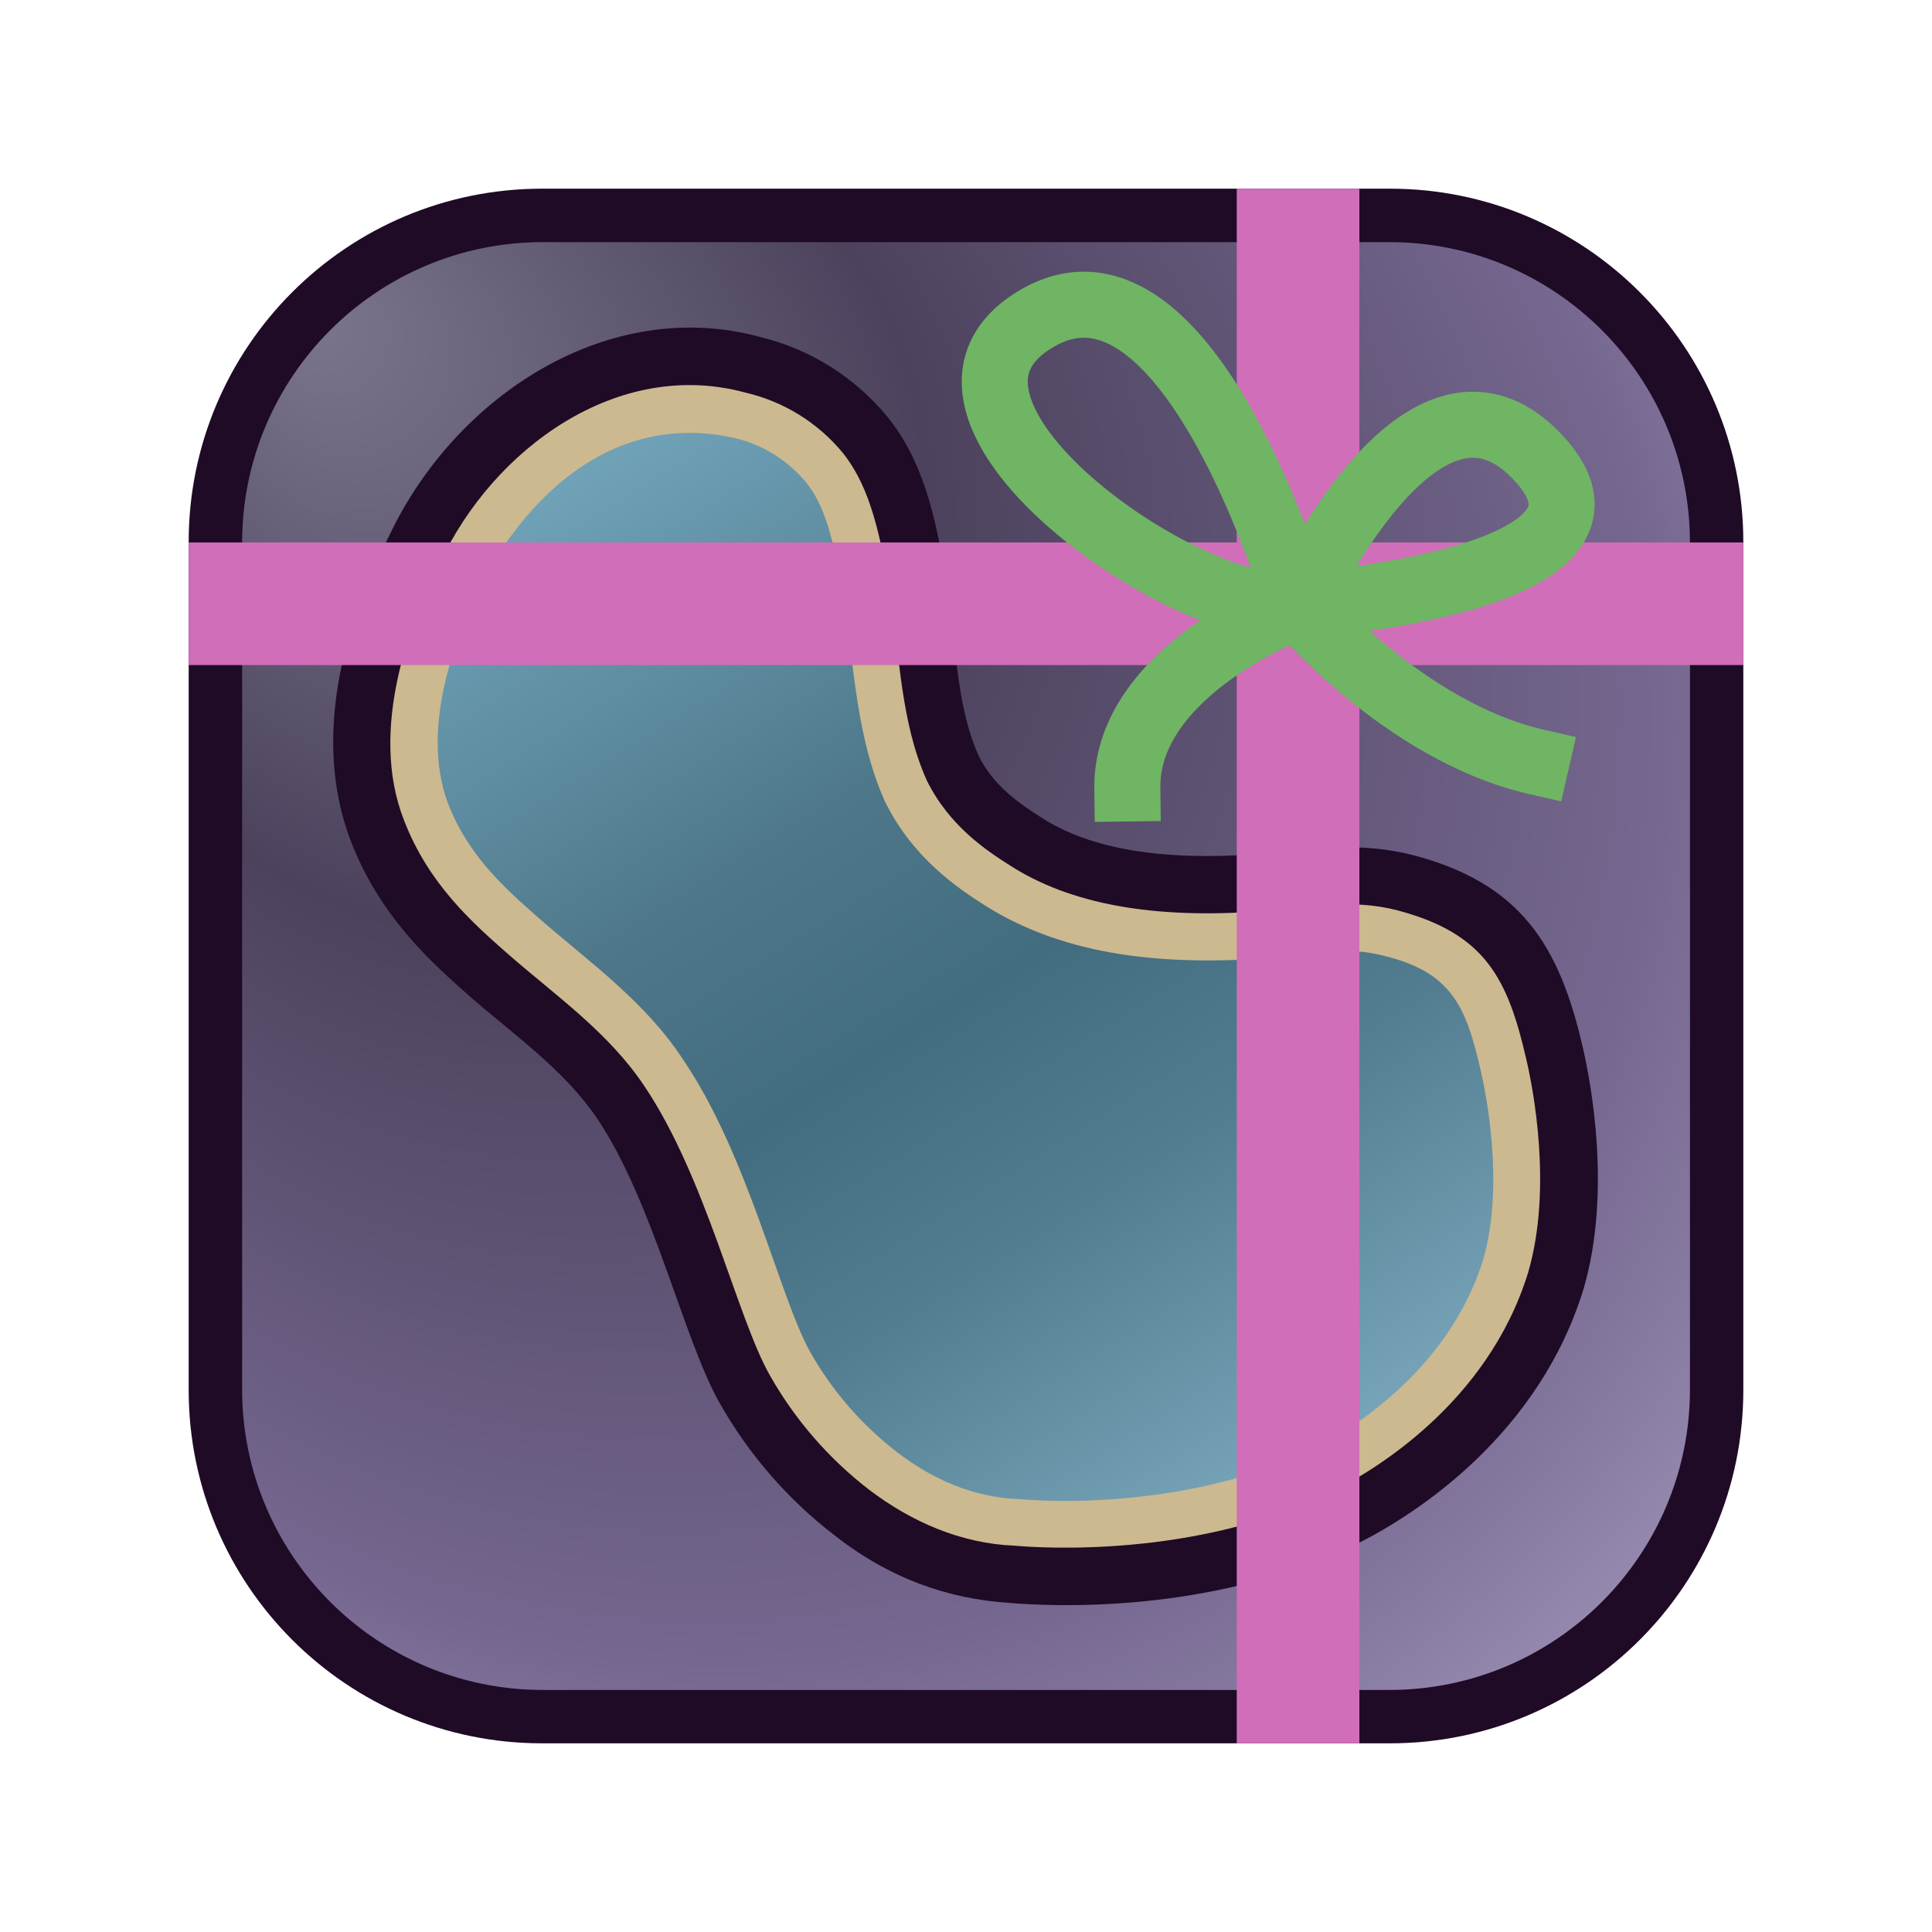
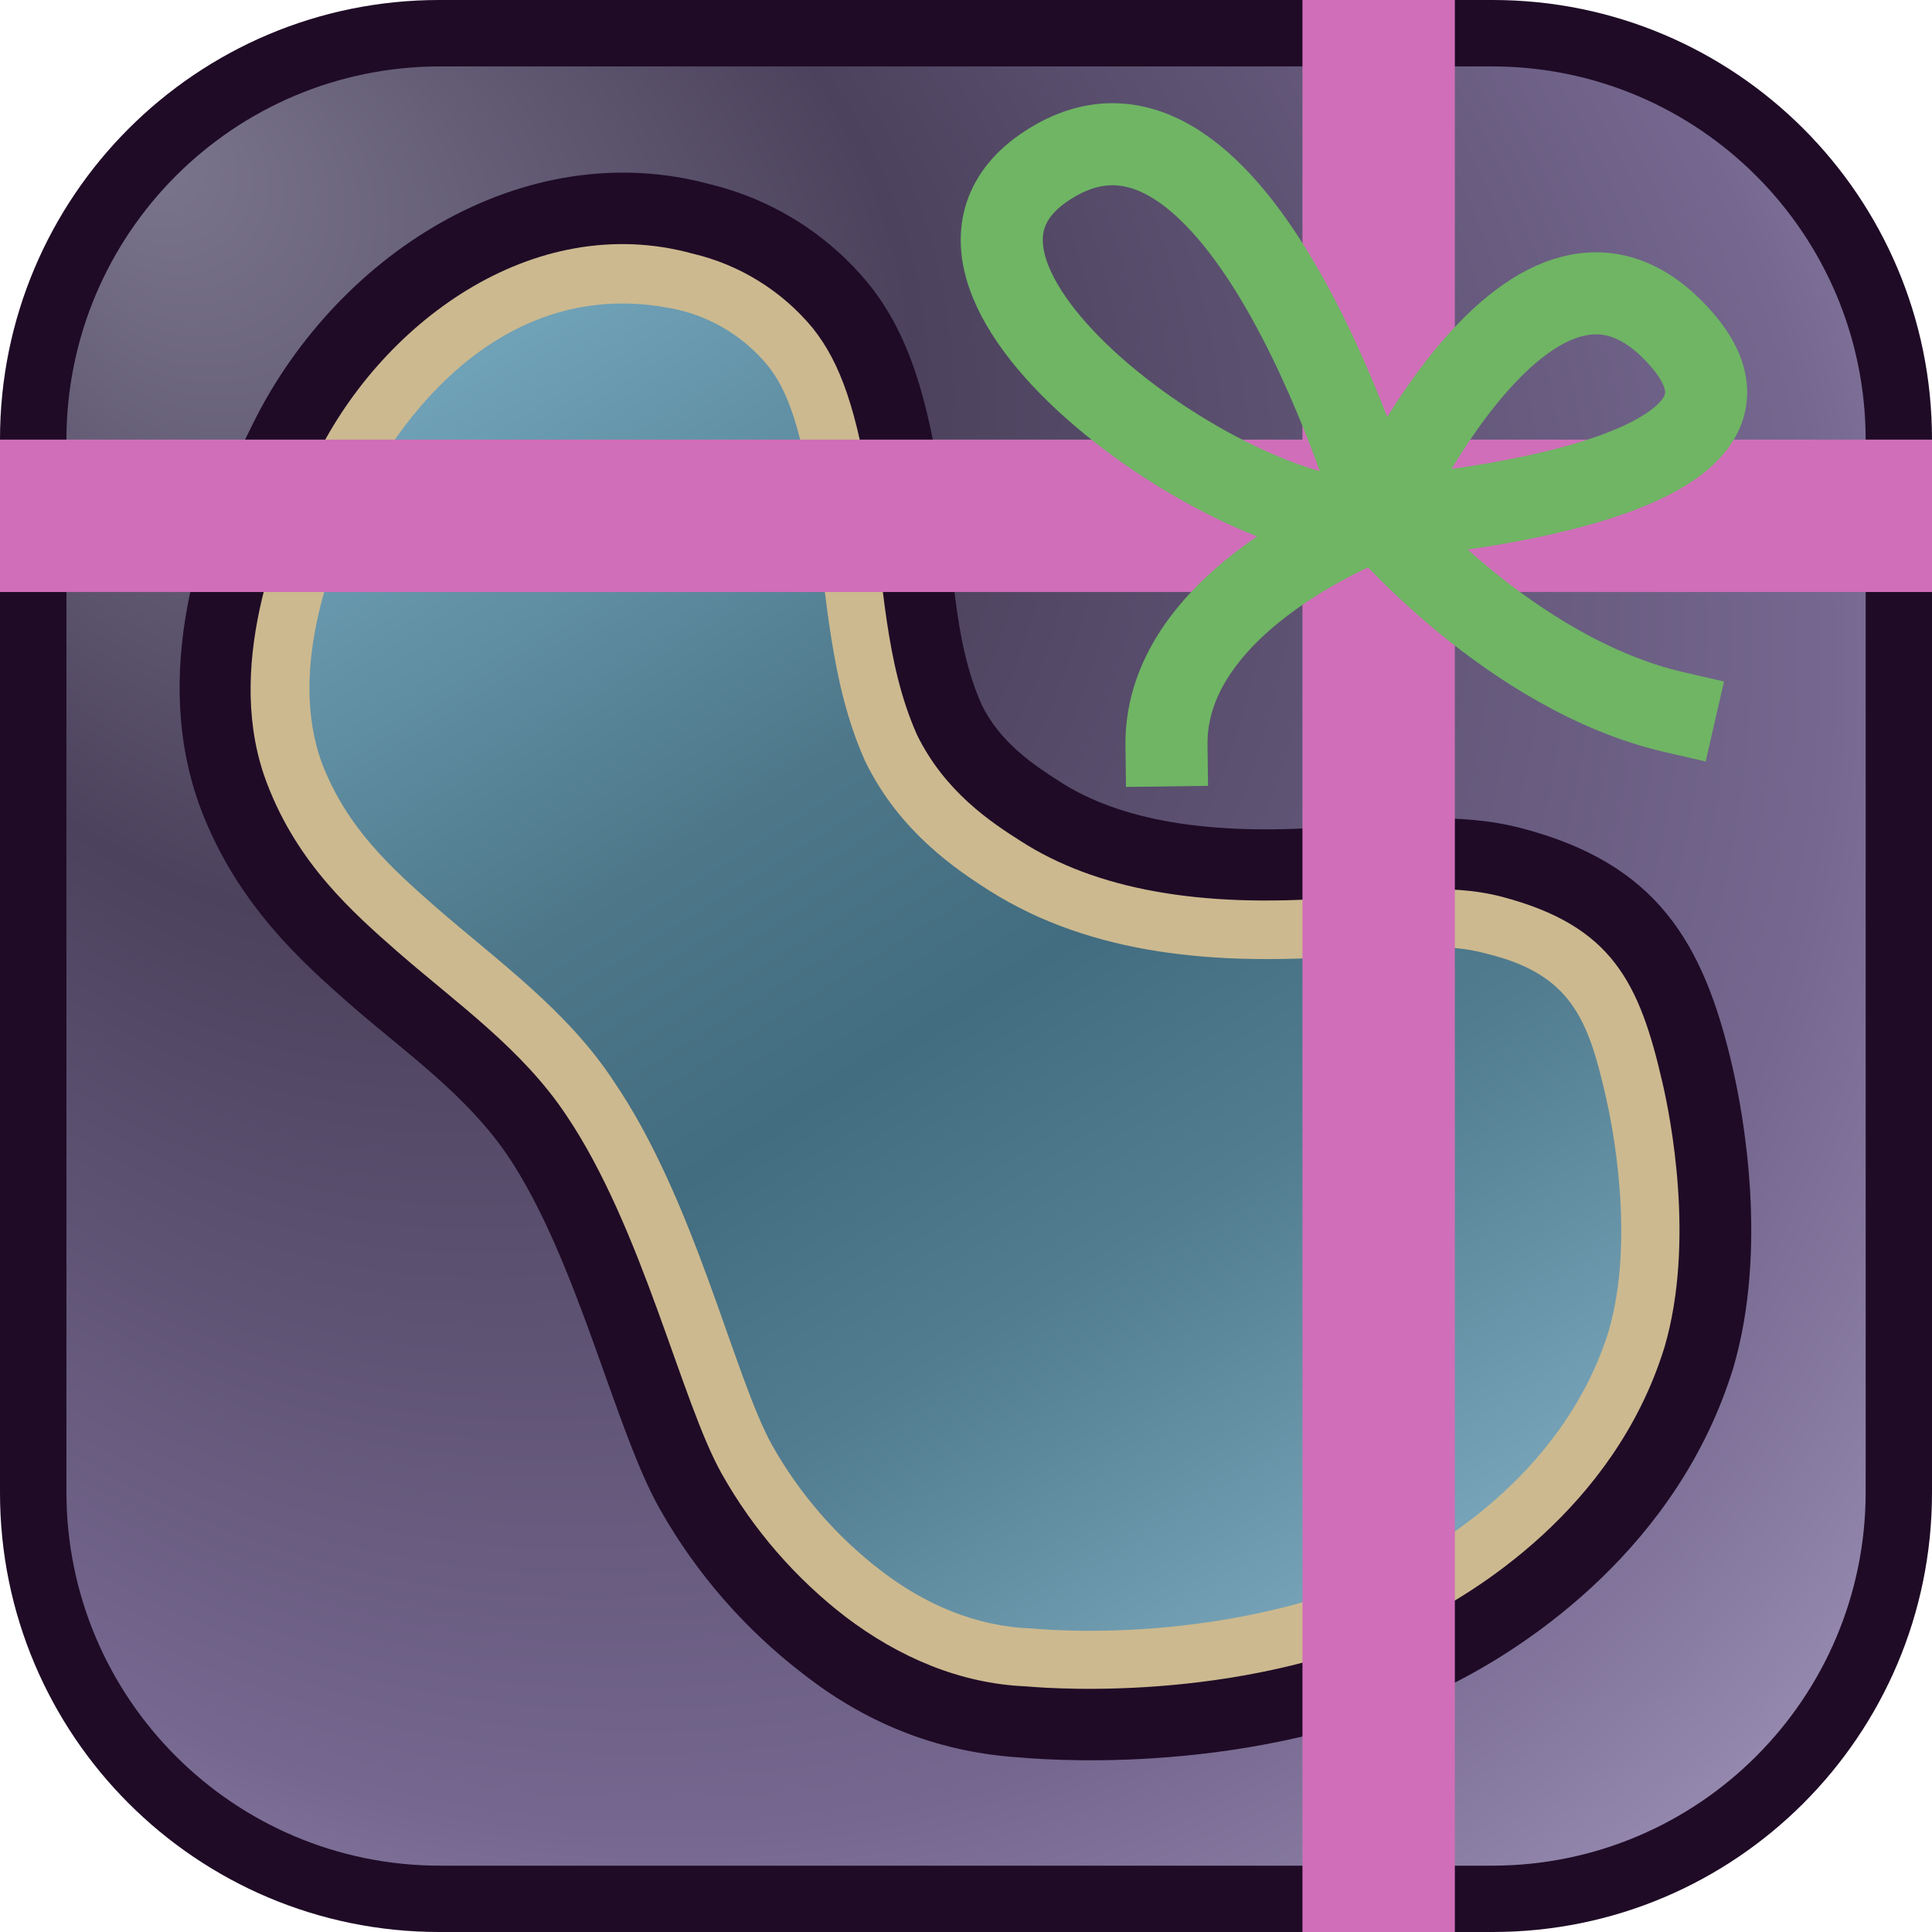
- <svg xmlns="http://www.w3.org/2000/svg" width="1024" height="1024" viewBox="0 0 1024 1024" version="1.1" id="svg22">
+ <svg xmlns="http://www.w3.org/2000/svg" xmlns:xlink="http://www.w3.org/1999/xlink" width="824" height="824" viewBox="0 0 824 824" version="1.1" id="svg22">
  <defs id="defs19">
+     <linearGradient id="linearGradient5">
+       <stop style="stop-color:#1f0b26;stop-opacity:1;" offset="0" id="stop6" />
+       <stop style="stop-color:#1f0b26;stop-opacity:0;" offset="1" id="stop7" />
+     </linearGradient>
    <style id="style1">
      .a {
        fill: #06283d;
      }

      .b {
        fill: url(#a);
      }

      .c {
        fill: #a59678;
      }

      .d {
        fill: url(#b);
      }
    </style>
-     <radialGradient id="a" cx="103.55" cy="103.55" fx="14.832" fy="15.613" r="196.89" gradientUnits="userSpaceOnUse" gradientTransform="translate(-4.7683716e-6)">
+     <radialGradient id="a" cx="103.55" cy="103.55" fx="14.832" fy="15.613" r="196.89" gradientUnits="userSpaceOnUse" gradientTransform="matrix(4.944471,0,0,4.944471,-2.9648209e-5,1.824029e-6)">
      <stop offset="0" stop-color="#746b7f" id="stop1" style="stop-color:#7b758d;stop-opacity:1;" />
      <stop offset="0.292" stop-color="#4b475b" id="stop4" style="stop-color:#4c425d;stop-opacity:1;" />
      <stop offset="0.635" stop-color="#4b475b" id="stop13" style="stop-color:#75678f;stop-opacity:1;" />
      <stop offset="0.852" stop-color="#bcb5d9" id="stop10" style="stop-color:#aba0c4;stop-opacity:1;" />
    </radialGradient>
-     <linearGradient id="b" x1="57.369" y1="37.498" x2="146.541" y2="180.202" gradientUnits="userSpaceOnUse">
+     <linearGradient id="b" x1="38.997" y1="33.821" x2="178.809" y2="173.79" gradientUnits="userSpaceOnUse" gradientTransform="matrix(0.7218557,0,0,0.730379,-0.8872969,-1.97506)" spreadMethod="repeat" xlink:href="#linearGradient5">
      <stop offset="0" stop-color="#448491" id="stop11" style="stop-color:#6fa1b7;stop-opacity:1;" />
      <stop offset="0.329" stop-color="#526a77" id="stop14" style="stop-color:#4e788a;stop-opacity:1;" />
      <stop offset="0.513" stop-color="#526a77" id="stop2" style="stop-color:#426c7f;stop-opacity:1;" />
      <stop offset="0.698" stop-color="#526a77" id="stop12" style="stop-color:#527d90;stop-opacity:1;" />
      <stop offset="1" stop-color="#94d1d6" id="stop19" style="stop-color:#7ca9be;stop-opacity:1;" />
    </linearGradient>
-     <radialGradient id="a-5" cx="103.55" cy="103.55" fx="14.832" fy="15.613" r="196.89" gradientUnits="userSpaceOnUse" gradientTransform="translate(117.0395,-39.54221)">
-       <stop offset="0" stop-color="#746b7f" id="stop1-2" />
-       <stop offset="0.12" stop-color="#615b6f" id="stop2-7" />
-       <stop offset="0.26" stop-color="#514c60" id="stop3-6" />
-       <stop offset="0.37" stop-color="#4b475b" id="stop4-1" />
-       <stop offset="0.44" stop-color="#4f4b5f" id="stop5-4" />
-       <stop offset="0.51" stop-color="#5a566c" id="stop6-2" />
-       <stop offset="0.59" stop-color="#6d6881" id="stop7-3" />
-       <stop offset="0.67" stop-color="#87829e" id="stop8-2" />
-       <stop offset="0.74" stop-color="#a9a2c3" id="stop9-2" />
-       <stop offset="0.78" stop-color="#bcb5d9" id="stop10-1" />
+     <linearGradient id="b-3" x1="57.369" y1="37.498" x2="146.541" y2="180.202" gradientUnits="userSpaceOnUse">
+       <stop offset="0" stop-color="#448491" id="stop11-5" style="stop-color:#6fa1b7;stop-opacity:1;" />
+       <stop offset="0.329" stop-color="#526a77" id="stop14-6" style="stop-color:#4e788a;stop-opacity:1;" />
+       <stop offset="0.513" stop-color="#526a77" id="stop2-2" style="stop-color:#426c7f;stop-opacity:1;" />
+       <stop offset="0.698" stop-color="#526a77" id="stop12-9" style="stop-color:#527d90;stop-opacity:1;" />
+       <stop offset="1" stop-color="#94d1d6" id="stop19-1" style="stop-color:#7ca9be;stop-opacity:1;" />
+     </linearGradient>
+     <radialGradient id="a-2" cx="103.55" cy="103.55" fx="14.832" fy="15.613" r="196.89" gradientUnits="userSpaceOnUse" gradientTransform="matrix(3.978754,0,0,3.978754,-9.067073e-7,-3.9787541e-6)">
+       <stop offset="0" stop-color="#746b7f" id="stop1-7" style="stop-color:#7b758d;stop-opacity:1;" />
+       <stop offset="0.292" stop-color="#4b475b" id="stop4-0" style="stop-color:#4c425d;stop-opacity:1;" />
+       <stop offset="0.635" stop-color="#4b475b" id="stop13-9" style="stop-color:#75678f;stop-opacity:1;" />
+       <stop offset="0.852" stop-color="#bcb5d9" id="stop10-3" style="stop-color:#aba0c4;stop-opacity:1;" />
    </radialGradient>
  </defs>
-   <g id="layer1" transform="translate(100,100)">
-     <g id="g22" transform="matrix(3.978754,0,0,3.978754,-1.8541767e-6,-1.8541767e-6)" style="stroke-width:0.202">
-       <rect class="b" x="4.6601943e-07" y="4.6601943e-07" width="207.1" height="207.1" rx="47.084" id="rect20-8" style="fill:#1f0b26;fill-opacity:1;stroke-width:0.217" />
-       <rect class="b" x="7.12" y="7.12" width="192.87" height="192.87" rx="40.058" id="rect20" style="fill:url(#a);stroke-width:0.202" />
-       <g id="g32" transform="translate(-3.971458)" style="stroke-width:0.202">
-         <path class="a" d="M 113.3,188.39 C 105.134,187.879 97.294,185.107 90.06,179.43 83.803,174.634 78.578,168.624 74.7,161.76 69.864,153.235 65.883,135.009 58.39,123.87 53.957,117.347 47.467,112.858 41.61,107.76 36.341,103.13 29.408,96.976 25.51,86.75 20.071,72.297 25.365,56.68 30.7,46.2 39.581,27.46 60.012,14.234 80.19,19.78 c 6.623,1.624 12.542,5.35 16.87,10.62 4.56,5.64 6.4,12.73 7.89,22.34 1.329,7.54 1.102,15.641 4.22,22.73 2,4.2 5.82,6.65 8.33,8.27 6.546,4.251 16.163,5.841 28.93,4.9 6.941,-0.805 13.812,-1.642 20.68,0.15 14.336,3.772 19.477,12.037 22.59,25.67 1.072,4.652 3.85,19.226 0.09,32.1 -5.9,19.268 -22.005,29.871 -30.11,33.93 -19.643,9.633 -41.622,8.323 -46.38,7.9 z" id="path20" style="fill:#1f0b26;fill-opacity:1;stroke-width:0.202" />
-         <path class="c" d="m 113.98,180.77 c -7.124,-0.284 -13.718,-3.166 -19.35,-7.44 C 89.219,169.164 84.702,163.95 81.35,158 77.001,150.303 72.871,131.682 64.65,119.51 59.921,112.423 52.946,107.561 46.63,102.06 41.686,97.729 35.903,92.577 32.65,84.12 27.866,71.917 33.609,57.382 37.5,49.74 44.553,34.718 61.08,22.493 78.19,27.18 c 5.062,1.184 9.597,3.994 12.91,8 3,3.77 4.75,8.84 6.28,18.7 1.332,8.324 1.421,17.095 4.89,24.89 3,6.13 8,9.41 11.07,11.36 8.074,5.215 19.263,7.207 33.66,6.11 6.048,-0.593 12.062,-1.676 18.05,-0.09 11.686,3.111 14.659,9.086 17.15,20 0.812,3.519 3.503,16.954 0.2,28.25 -5.414,17.539 -20.813,26.538 -26.23,29.23 -18.03,8.854 -38.831,7.44 -42.19,7.14 z" id="path21" style="fill:#ccb98f;fill-opacity:1;stroke-width:0.202" />
-         <path class="d" d="m 76.59,33.19 c 3.801,0.875 7.205,2.985 9.68,6 2.23,2.75 3.62,7 5,15.73 1.366,8.951 1.678,18.282 5.43,26.65 3.73,7.7 10,11.77 13.29,13.88 11.163,7.073 24.616,7.944 37.47,7.09 7.67,-0.57 10.71,-1.72 15.95,-0.29 9.008,2.211 10.826,7.08 12.7,15.33 0.583,2.512 3.224,15.082 0.3,25.11 -4.566,14.666 -17.547,22.684 -23.04,25.4 -12.004,5.849 -27.727,7.408 -38.87,6.47 -5.941,-0.215 -11.426,-2.605 -16.1,-6.2 -4.754,-3.647 -8.72,-8.219 -11.66,-13.44 -4.114,-7.405 -8.226,-26.174 -16.97,-39 -4.95,-7.552 -12.289,-12.795 -19,-18.61 C 45.903,93.042 41.189,88.793 38.51,81.88 34.713,71.692 39.674,59.242 43.09,52.54 43.629,51.389 54.69,28.397 76.59,33.19 Z" id="path22" style="fill:url(#b);stroke-width:0.202" />
-         <g id="g5" style="stroke-width:0.202" transform="translate(3.971458)">
-           <path style="fill:none;stroke:#d06eb9;stroke-width:16.337;stroke-linecap:butt;stroke-linejoin:round;stroke-dasharray:none;stroke-opacity:1" d="M 147.785,207.1 V 1e-6" id="path1" />
-           <path style="fill:none;stroke:#d06eb9;stroke-width:16.337;stroke-linecap:butt;stroke-linejoin:round;stroke-dasharray:none;stroke-opacity:1" d="M -4.5e-6,55.294 H 207.1" id="path2" />
-           <path style="fill:none;stroke:#6fb564;stroke-width:8.797;stroke-linecap:square;stroke-linejoin:round;stroke-dasharray:none;stroke-opacity:1;fill-opacity:1" d="M 147.785,55.545 C 133.506,57.742 92.281,29.052 113.184,17.177 c 20.207,-11.479 34.601,38.368 34.601,38.368 z" id="path3" />
-           <path style="fill:none;stroke:#6fb564;stroke-width:8.797;stroke-linecap:square;stroke-linejoin:round;stroke-dasharray:none;stroke-opacity:1;fill-opacity:1" d="m 147.785,55.545 c 0,0 46.492,-3.081 32.468,-19.174 -15.699,-18.016 -32.468,19.174 -32.468,19.174 z" id="path4" />
-           <path style="fill:none;stroke:#6fb564;stroke-width:8.797;stroke-linecap:square;stroke-linejoin:round;stroke-dasharray:none;stroke-opacity:1;fill-opacity:1" d="m 125.04,79.899 c -0.208,-15.89 22.744,-24.354 22.744,-24.354 0,0 14.038,16.749 31.75,20.81" id="path5" />
-         </g>
+   <g id="g22-3">
+     <rect class="b" x="2.2981476e-05" y="-1.9787542e-06" width="824" height="824" rx="187.336" id="rect20-8" style="fill:#1f0b26;fill-opacity:1;stroke-width:0.864" />
+     <rect class="b" x="28.329" y="28.329" width="767.382" height="767.382" rx="159.38" id="rect20" style="fill:url(#a-2);stroke-width:0.805" />
+     <g id="g32" transform="matrix(3.978754,0,0,3.978754,-15.80143,-3.9787541e-6)" style="stroke-width:0.202">
+       <path class="a" d="M 113.3,188.39 C 105.134,187.879 97.294,185.107 90.06,179.43 83.803,174.634 78.578,168.624 74.7,161.76 69.864,153.235 65.883,135.009 58.39,123.87 53.957,117.347 47.467,112.858 41.61,107.76 36.341,103.13 29.408,96.976 25.51,86.75 20.071,72.297 25.365,56.68 30.7,46.2 39.581,27.46 60.012,14.234 80.19,19.78 c 6.623,1.624 12.542,5.35 16.87,10.62 4.56,5.64 6.4,12.73 7.89,22.34 1.329,7.54 1.102,15.641 4.22,22.73 2,4.2 5.82,6.65 8.33,8.27 6.546,4.251 16.163,5.841 28.93,4.9 6.941,-0.805 13.812,-1.642 20.68,0.15 14.336,3.772 19.477,12.037 22.59,25.67 1.072,4.652 3.85,19.226 0.09,32.1 -5.9,19.268 -22.005,29.871 -30.11,33.93 -19.643,9.633 -41.622,8.323 -46.38,7.9 z" id="path20" style="fill:#1f0b26;fill-opacity:1;stroke-width:0.202" />
+       <path class="c" d="m 113.98,180.77 c -7.124,-0.284 -13.718,-3.166 -19.35,-7.44 C 89.219,169.164 84.702,163.95 81.35,158 77.001,150.303 72.871,131.682 64.65,119.51 59.921,112.423 52.946,107.561 46.63,102.06 41.686,97.729 35.903,92.577 32.65,84.12 27.866,71.917 33.609,57.382 37.5,49.74 44.553,34.718 61.08,22.493 78.19,27.18 c 5.062,1.184 9.597,3.994 12.91,8 3,3.77 4.75,8.84 6.28,18.7 1.332,8.324 1.421,17.095 4.89,24.89 3,6.13 8,9.41 11.07,11.36 8.074,5.215 19.263,7.207 33.66,6.11 6.048,-0.593 12.062,-1.676 18.05,-0.09 11.686,3.111 14.659,9.086 17.15,20 0.812,3.519 3.503,16.954 0.2,28.25 -5.414,17.539 -20.813,26.538 -26.23,29.23 -18.03,8.854 -38.831,7.44 -42.19,7.14 z" id="path21" style="fill:#ccb98f;fill-opacity:1;stroke-width:0.202" />
+       <path class="d" d="m 76.59,33.19 c 3.801,0.875 7.205,2.985 9.68,6 2.23,2.75 3.62,7 5,15.73 1.366,8.951 1.678,18.282 5.43,26.65 3.73,7.7 10,11.77 13.29,13.88 11.163,7.073 24.616,7.944 37.47,7.09 7.67,-0.57 10.71,-1.72 15.95,-0.29 9.008,2.211 10.826,7.08 12.7,15.33 0.583,2.512 3.224,15.082 0.3,25.11 -4.566,14.666 -17.547,22.684 -23.04,25.4 -12.004,5.849 -27.727,7.408 -38.87,6.47 -5.941,-0.215 -11.426,-2.605 -16.1,-6.2 -4.754,-3.647 -8.72,-8.219 -11.66,-13.44 -4.114,-7.405 -8.226,-26.174 -16.97,-39 -4.95,-7.552 -12.289,-12.795 -19,-18.61 C 45.903,93.042 41.189,88.793 38.51,81.88 34.713,71.692 39.674,59.242 43.09,52.54 43.629,51.389 54.69,28.397 76.59,33.19 Z" id="path22" style="fill:url(#b-3);stroke-width:0.202" />
+       <g id="g5" style="stroke-width:0.202" transform="translate(3.971458)">
+         <path style="fill:none;stroke:#d06eb9;stroke-width:16.337;stroke-linecap:butt;stroke-linejoin:round;stroke-dasharray:none;stroke-opacity:1" d="M 147.785,207.1 V 1e-6" id="path1" />
+         <path style="fill:none;stroke:#d06eb9;stroke-width:16.337;stroke-linecap:butt;stroke-linejoin:round;stroke-dasharray:none;stroke-opacity:1" d="M -4.5e-6,55.294 H 207.1" id="path2" />
+         <path style="fill:none;fill-opacity:1;stroke:#6fb564;stroke-width:8.797;stroke-linecap:square;stroke-linejoin:round;stroke-dasharray:none;stroke-opacity:1" d="M 147.785,55.545 C 133.506,57.742 92.281,29.052 113.184,17.177 c 20.207,-11.479 34.601,38.368 34.601,38.368 z" id="path3" />
+         <path style="fill:none;fill-opacity:1;stroke:#6fb564;stroke-width:8.797;stroke-linecap:square;stroke-linejoin:round;stroke-dasharray:none;stroke-opacity:1" d="m 147.785,55.545 c 0,0 46.492,-3.081 32.468,-19.174 -15.699,-18.016 -32.468,19.174 -32.468,19.174 z" id="path4" />
+         <path style="fill:none;fill-opacity:1;stroke:#6fb564;stroke-width:8.797;stroke-linecap:square;stroke-linejoin:round;stroke-dasharray:none;stroke-opacity:1" d="m 125.04,79.899 c -0.208,-15.89 22.744,-24.354 22.744,-24.354 0,0 14.038,16.749 31.75,20.81" id="path5" />
      </g>
    </g>
  </g>
</svg>
